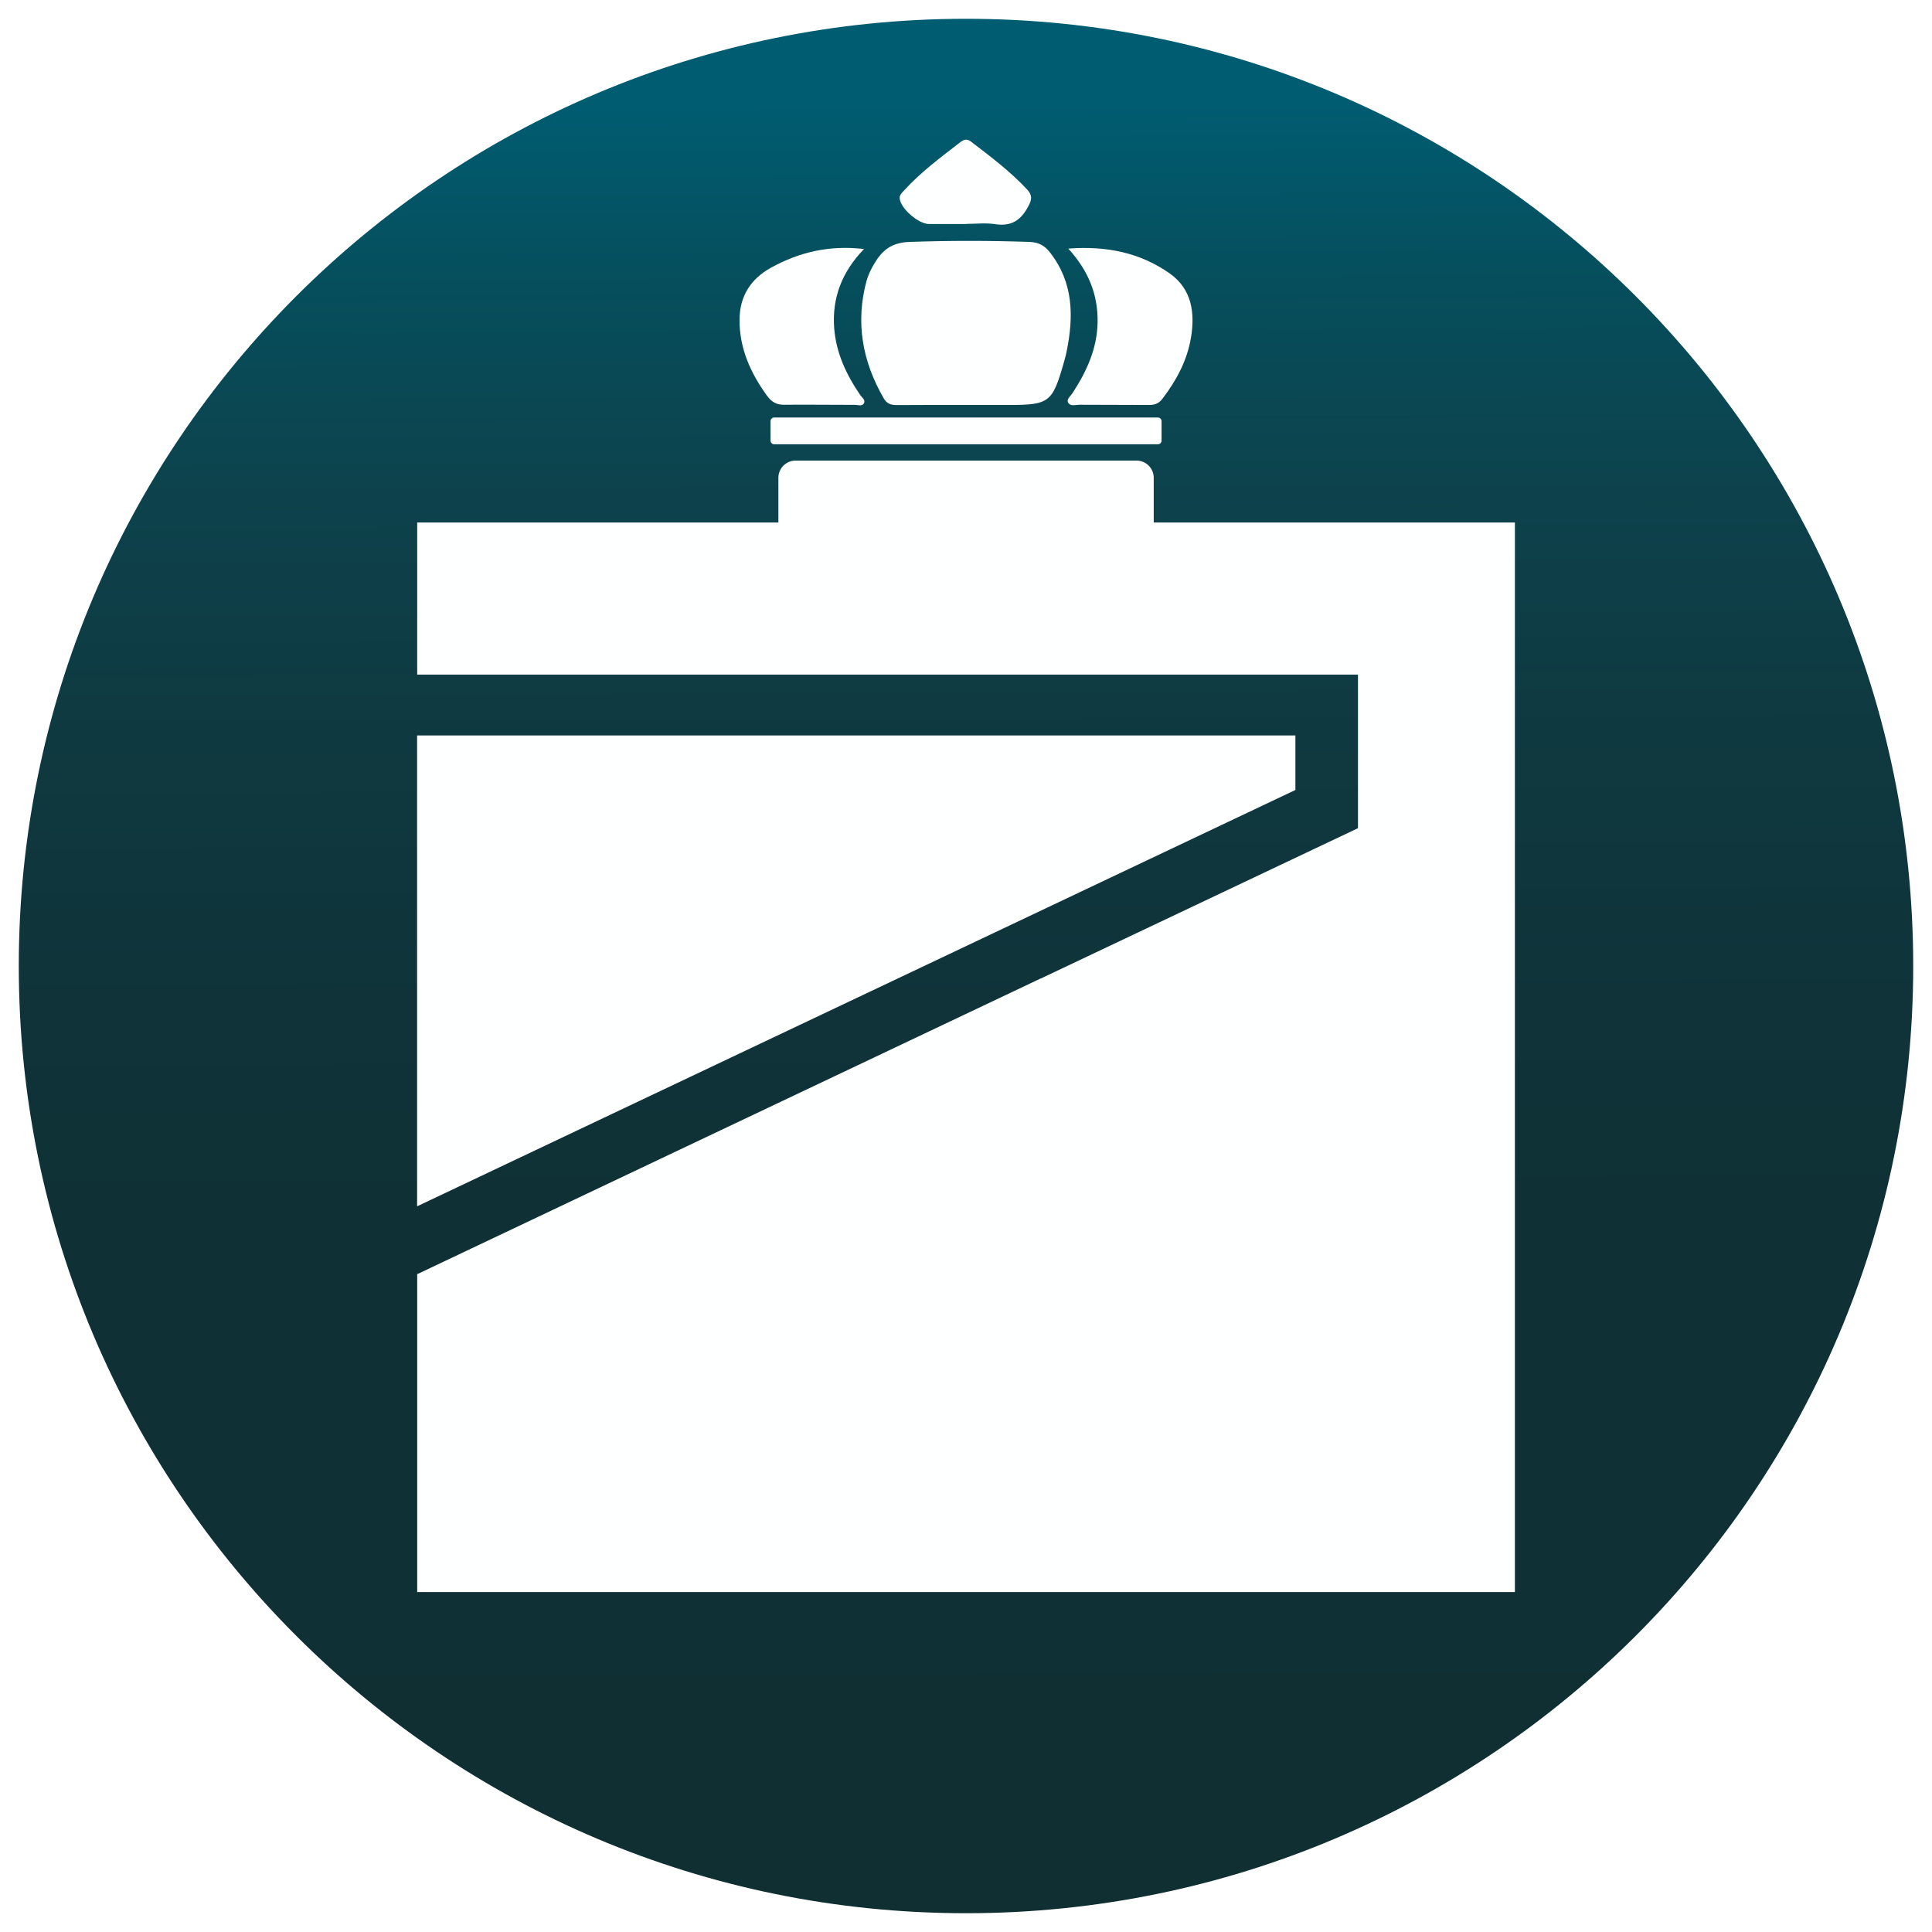
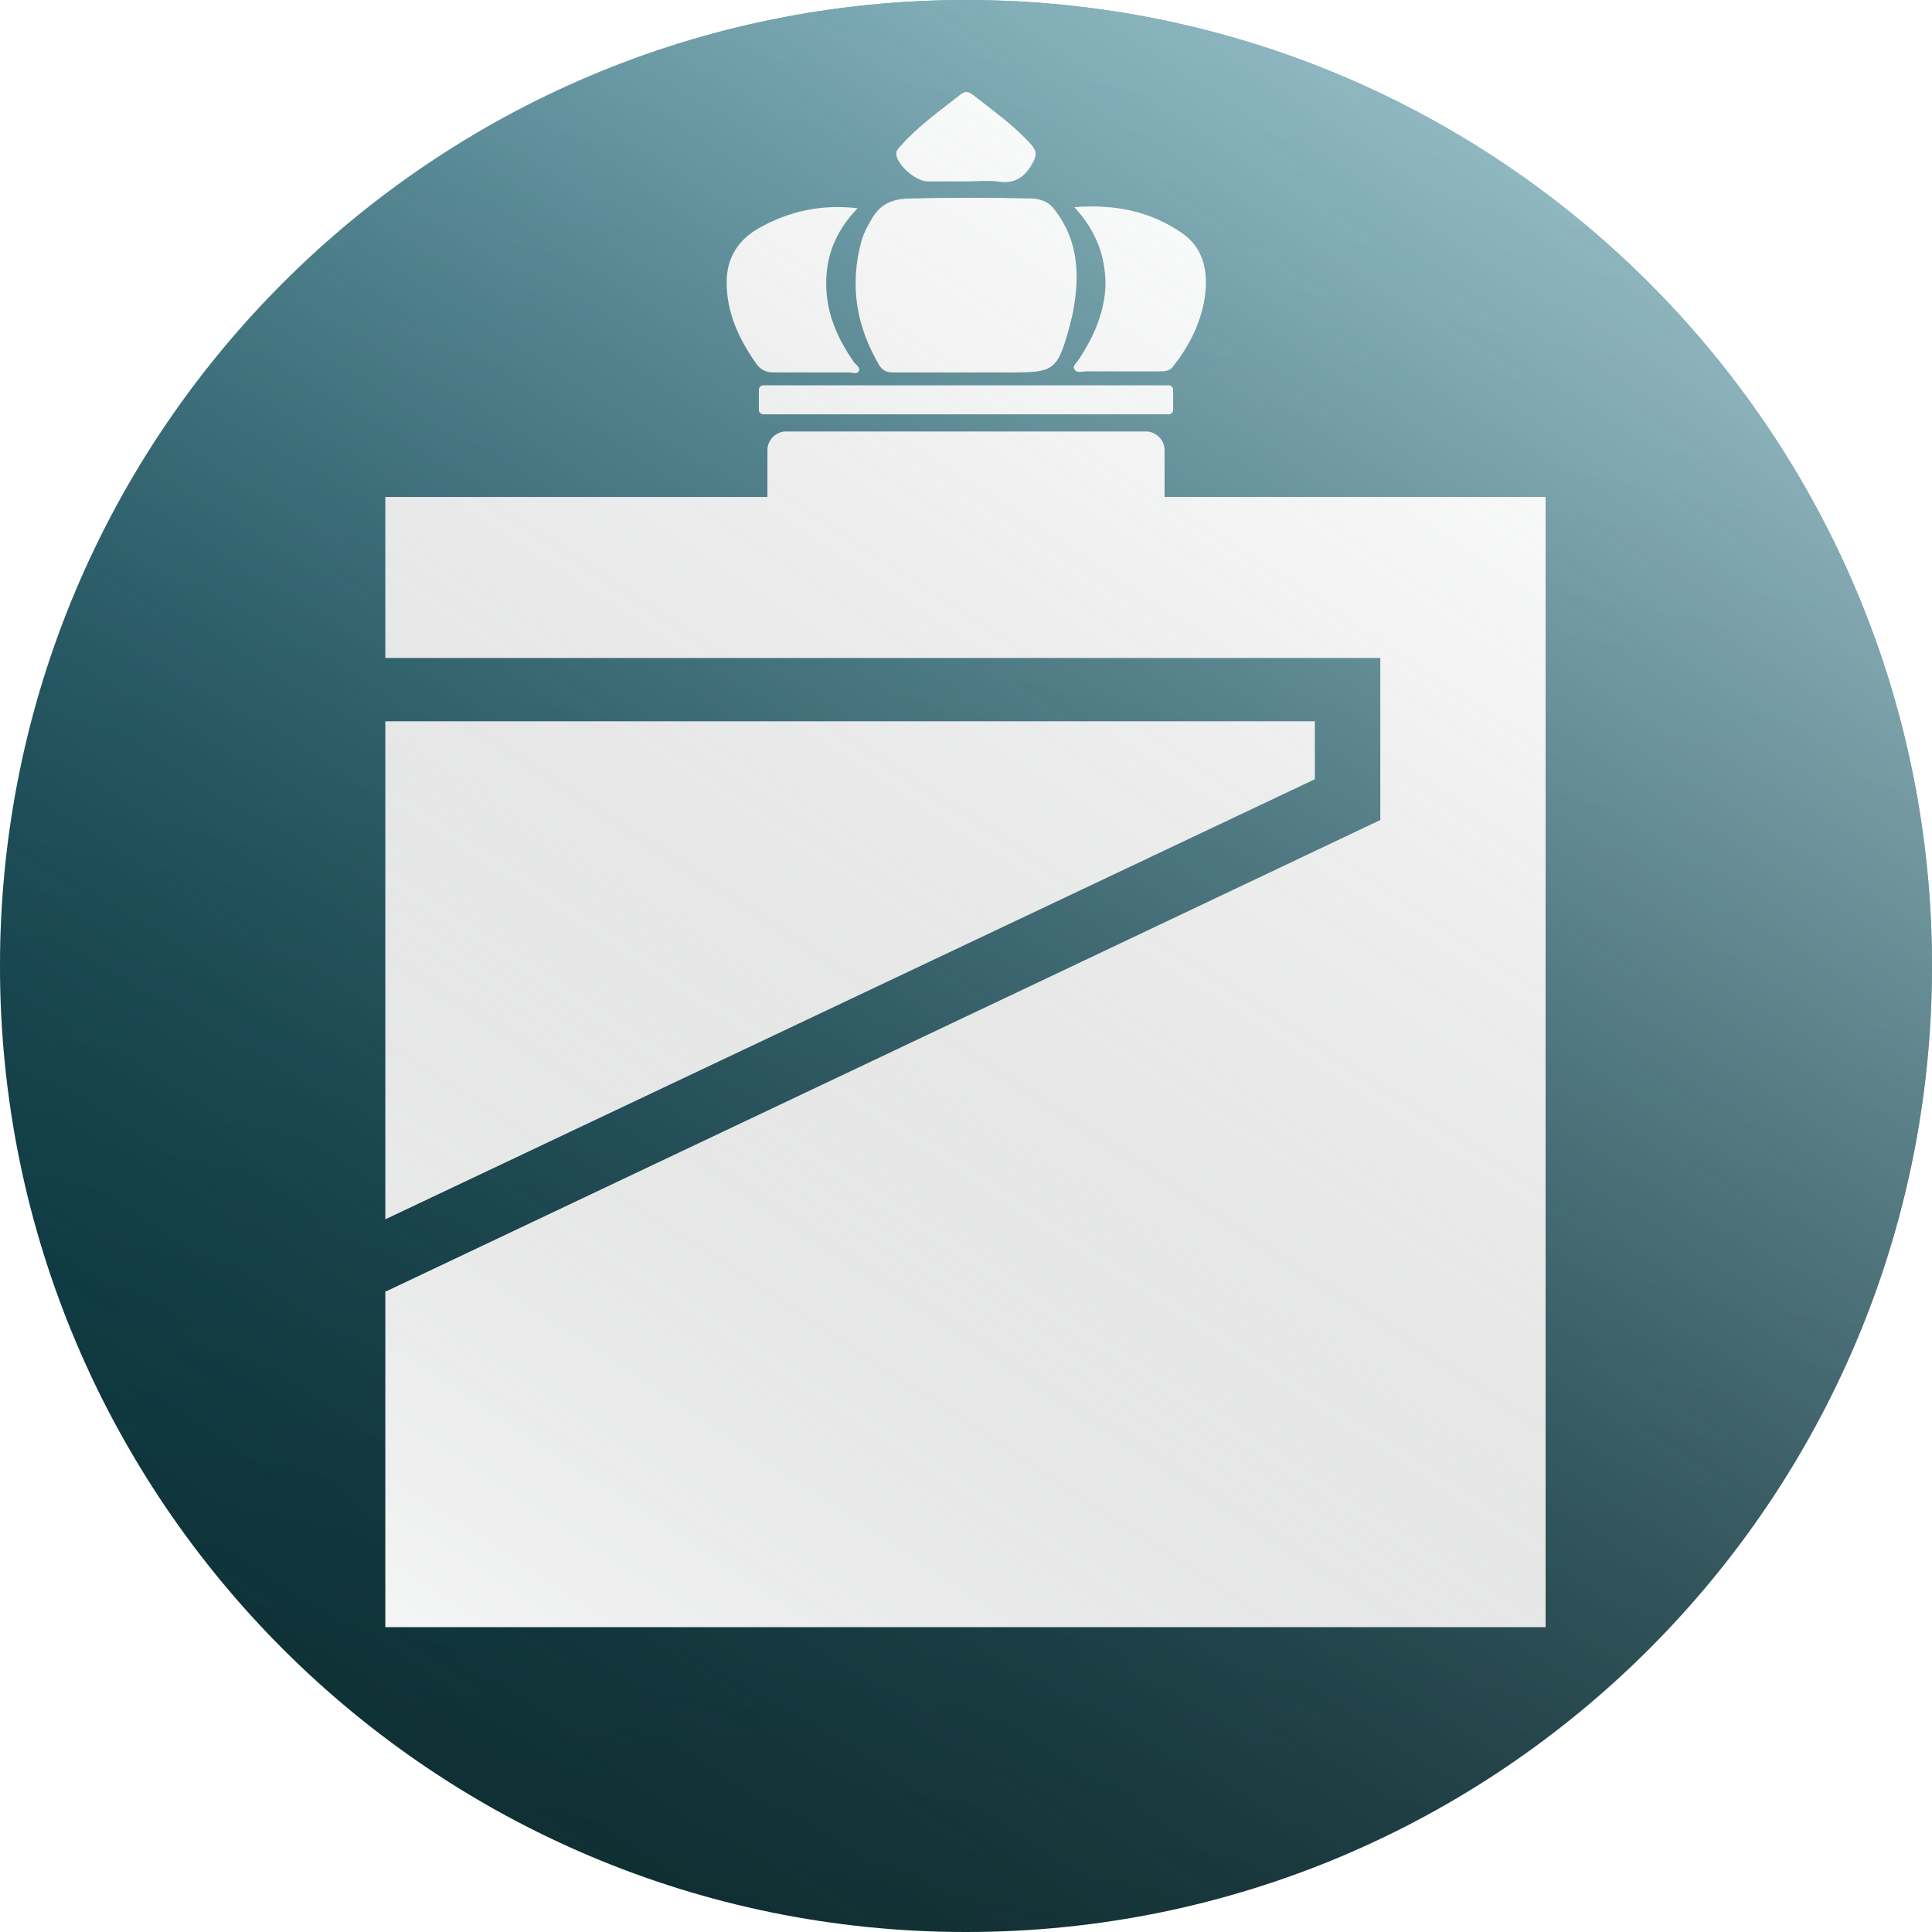
<svg xmlns="http://www.w3.org/2000/svg" version="1.1" id="Layer_1" x="0px" y="0px" viewBox="0 0 180 180" style="enable-background:new 0 0 180 180;" xml:space="preserve">
  <style type="text/css">
	.st0{fill:url(#SVGID_1_);}
	.st1{fill:#FEFFFF;}
+ 	.st2{opacity:0.71;fill:url(#SVGID_00000023243433237514508130000018177483515476242353_);}
</style>
  <g>
-     <linearGradient id="SVGID_1_" gradientUnits="userSpaceOnUse" x1="89.73" y1="9.583" x2="90.323" y2="186.086">
+     <linearGradient id="SVGID_1_" gradientUnits="userSpaceOnUse" x1="108.516" y1="178.59" x2="70.869" y2="2.533" gradientTransform="matrix(1 0 0 -1 0 182)">
      <stop offset="0" style="stop-color:#005C71" />
-       <stop offset="0.096" style="stop-color:#064E5C" />
-       <stop offset="0.207" style="stop-color:#0D424C" />
-       <stop offset="0.332" style="stop-color:#0F3940" />
-       <stop offset="0.476" style="stop-color:#0F3339" />
-       <stop offset="0.659" style="stop-color:#0F3034" />
+       <stop offset="0.518" style="stop-color:#08434F" />
      <stop offset="1" style="stop-color:#0F2F33" />
    </linearGradient>
-     <circle class="st0" cx="90" cy="90" r="88.25" />
+     <circle class="st0" cx="90" cy="90" r="90" />
    <g>
-       <path class="st1" d="M82.34,37.12c0.29,0.5,0.68,0.62,1.23,0.62c2.12-0.02,4.24-0.01,6.36-0.01c1.35,0,2.7,0,4.04,0    c3.77,0,4.08-0.23,5.12-3.87c0.1-0.36,0.21-0.72,0.28-1.09c0.67-3.26,0.66-6.41-1.53-9.23c-0.5-0.65-1.06-0.97-1.92-1    c-3.73-0.13-7.46-0.13-11.2,0c-1.67,0.06-2.54,0.8-3.25,2c-0.31,0.51-0.58,1.07-0.74,1.64C79.69,30.04,80.34,33.67,82.34,37.12z" />
-       <path class="st1" d="M99.92,36.63c-0.18,0.28-0.57,0.55-0.41,0.87c0.2,0.39,0.69,0.21,1.05,0.21c2.16,0.02,4.32,0,6.48,0.02    c0.55,0.01,0.93-0.14,1.27-0.59c1.31-1.71,2.3-3.58,2.65-5.68c0.38-2.29,0.1-4.52-1.99-5.99c-2.72-1.91-5.83-2.58-9.44-2.31    c1.9,2.09,2.77,4.3,2.73,6.86C102.22,32.49,101.24,34.6,99.92,36.63z" />
-       <path class="st1" d="M73.06,37.71c2.19-0.02,4.39,0.01,6.58,0.01c0.29,0,0.68,0.16,0.85-0.14c0.17-0.31-0.18-0.54-0.34-0.77    c-1.3-1.9-2.25-3.92-2.43-6.22c-0.21-2.79,0.68-5.22,2.78-7.39c-3.25-0.38-6.04,0.3-8.65,1.73c-1.93,1.06-2.94,2.69-2.95,4.87    c-0.01,2.65,1.02,4.94,2.56,7.07C71.89,37.45,72.33,37.72,73.06,37.71z" />
-       <path class="st1" d="M86.56,20.87c1.16,0,2.31,0,3.47,0c0,0,0-0.01,0-0.01c0.89,0,1.79-0.11,2.66,0.02    c1.54,0.25,2.43-0.37,3.11-1.65c0.34-0.63,0.4-1.02-0.1-1.57c-1.56-1.68-3.39-3.05-5.21-4.45c-0.37-0.29-0.66-0.24-1.01,0.03    c-1.81,1.4-3.66,2.77-5.21,4.46c-0.2,0.22-0.46,0.43-0.45,0.76C83.87,19.4,85.57,20.88,86.56,20.87z" />
-       <path class="st1" d="M72.13,38.9c-0.19,0-0.34,0.15-0.34,0.34v1.81c0,0.19,0.15,0.34,0.34,0.34h35.75c0.19,0,0.34-0.15,0.34-0.34    v-1.81c0-0.19-0.15-0.34-0.34-0.34H72.13z" />
-       <path class="st1" d="M107.49,48.68v-4.17c0-0.88-0.72-1.6-1.61-1.6H74.13c-0.89,0-1.61,0.72-1.61,1.6v4.17H38.87v14.17h87.65    v14.31L96.96,91.17v-0.01l-58.02,27.52h-0.07v0.03v29.62h102.27V48.68H107.49z" />
-       <polygon class="st1" points="120.69,68.52 38.86,68.52 38.86,112.39 120.69,73.6   " />
+       <path class="st1" d="M81.9,34c0.3,0.5,0.7,0.7,1.3,0.7c2.2,0,4.5,0,6.7,0c1.4,0,2.9,0,4.3,0c4,0,4.3-0.2,5.4-4.1    c0.1-0.4,0.2-0.8,0.3-1.2c0.7-3.4,0.7-6.8-1.6-9.8c-0.5-0.7-1.1-1-2-1.1c-3.9-0.1-7.9-0.1-11.8,0c-1.8,0.1-2.7,0.8-3.4,2.1    c-0.3,0.5-0.6,1.1-0.8,1.7C79.1,26.6,79.8,30.4,81.9,34z" />
+       <path class="st1" d="M100.5,33.5c-0.2,0.3-0.6,0.6-0.4,0.9c0.2,0.4,0.7,0.2,1.1,0.2c2.3,0,4.6,0,6.9,0c0.6,0,1-0.1,1.3-0.6    c1.4-1.8,2.4-3.8,2.8-6c0.4-2.4,0.1-4.8-2.1-6.3c-2.9-2-6.2-2.7-10-2.4c2,2.2,2.9,4.5,2.9,7.3C102.9,29.1,101.9,31.4,100.5,33.5z" />
+       <path class="st1" d="M72.1,34.7c2.3,0,4.6,0,7,0c0.3,0,0.7,0.2,0.9-0.1c0.2-0.3-0.2-0.6-0.4-0.8c-1.4-2-2.4-4.1-2.6-6.6    c-0.2-3,0.7-5.5,2.9-7.8c-3.4-0.4-6.4,0.3-9.1,1.8c-2,1.1-3.1,2.8-3.1,5.1c0,2.8,1.1,5.2,2.7,7.5C70.8,34.4,71.3,34.7,72.1,34.7z" />
+       <path class="st1" d="M86.4,16.9c1.2,0,2.4,0,3.7,0v0c0.9,0,1.9-0.1,2.8,0c1.6,0.3,2.6-0.4,3.3-1.7c0.4-0.7,0.4-1.1-0.1-1.7    c-1.6-1.8-3.6-3.2-5.5-4.7c-0.4-0.3-0.7-0.3-1.1,0c-1.9,1.5-3.9,2.9-5.5,4.7c-0.2,0.2-0.5,0.5-0.5,0.8    C83.5,15.3,85.3,16.9,86.4,16.9z" />
+       <path class="st1" d="M71.1,35.9c-0.2,0-0.4,0.2-0.4,0.4v1.9c0,0.2,0.2,0.4,0.4,0.4h37.8c0.2,0,0.4-0.2,0.4-0.4v-1.9    c0-0.2-0.2-0.4-0.4-0.4H71.1z" />
+       <path class="st1" d="M108.5,46.3v-4.4c0-0.9-0.8-1.7-1.7-1.7H73.2c-0.9,0-1.7,0.8-1.7,1.7v4.4H35.9v15h92.7v15.1L97.4,91.2v0    L36,120.3h-0.1v0v31.3h108.1V46.3H108.5z" />
+       <polygon class="st1" points="122.5,67.2 35.9,67.2 35.9,113.6 122.5,72.6   " />
    </g>
+     <linearGradient id="SVGID_00000120548327859364619610000010985506762542407847_" gradientUnits="userSpaceOnUse" x1="140.303" y1="168.868" x2="36.586" y2="10.379" gradientTransform="matrix(1 0 0 -1 0 182)">
+       <stop offset="0" style="stop-color:#FFFFFF;stop-opacity:0.8" />
+       <stop offset="9.506582e-02" style="stop-color:#F8F8F8;stop-opacity:0.724" />
+       <stop offset="0.237" style="stop-color:#E4E3E3;stop-opacity:0.61" />
+       <stop offset="0.409" style="stop-color:#C3C2C2;stop-opacity:0.473" />
+       <stop offset="0.603" style="stop-color:#959394;stop-opacity:0.317" />
+       <stop offset="0.814" style="stop-color:#5C5959;stop-opacity:0.148" />
+       <stop offset="1" style="stop-color:#231F20;stop-opacity:0" />
+     </linearGradient>
+     <circle style="opacity:0.71;fill:url(#SVGID_00000120548327859364619610000010985506762542407847_);" cx="90" cy="90" r="90" />
  </g>
</svg>
